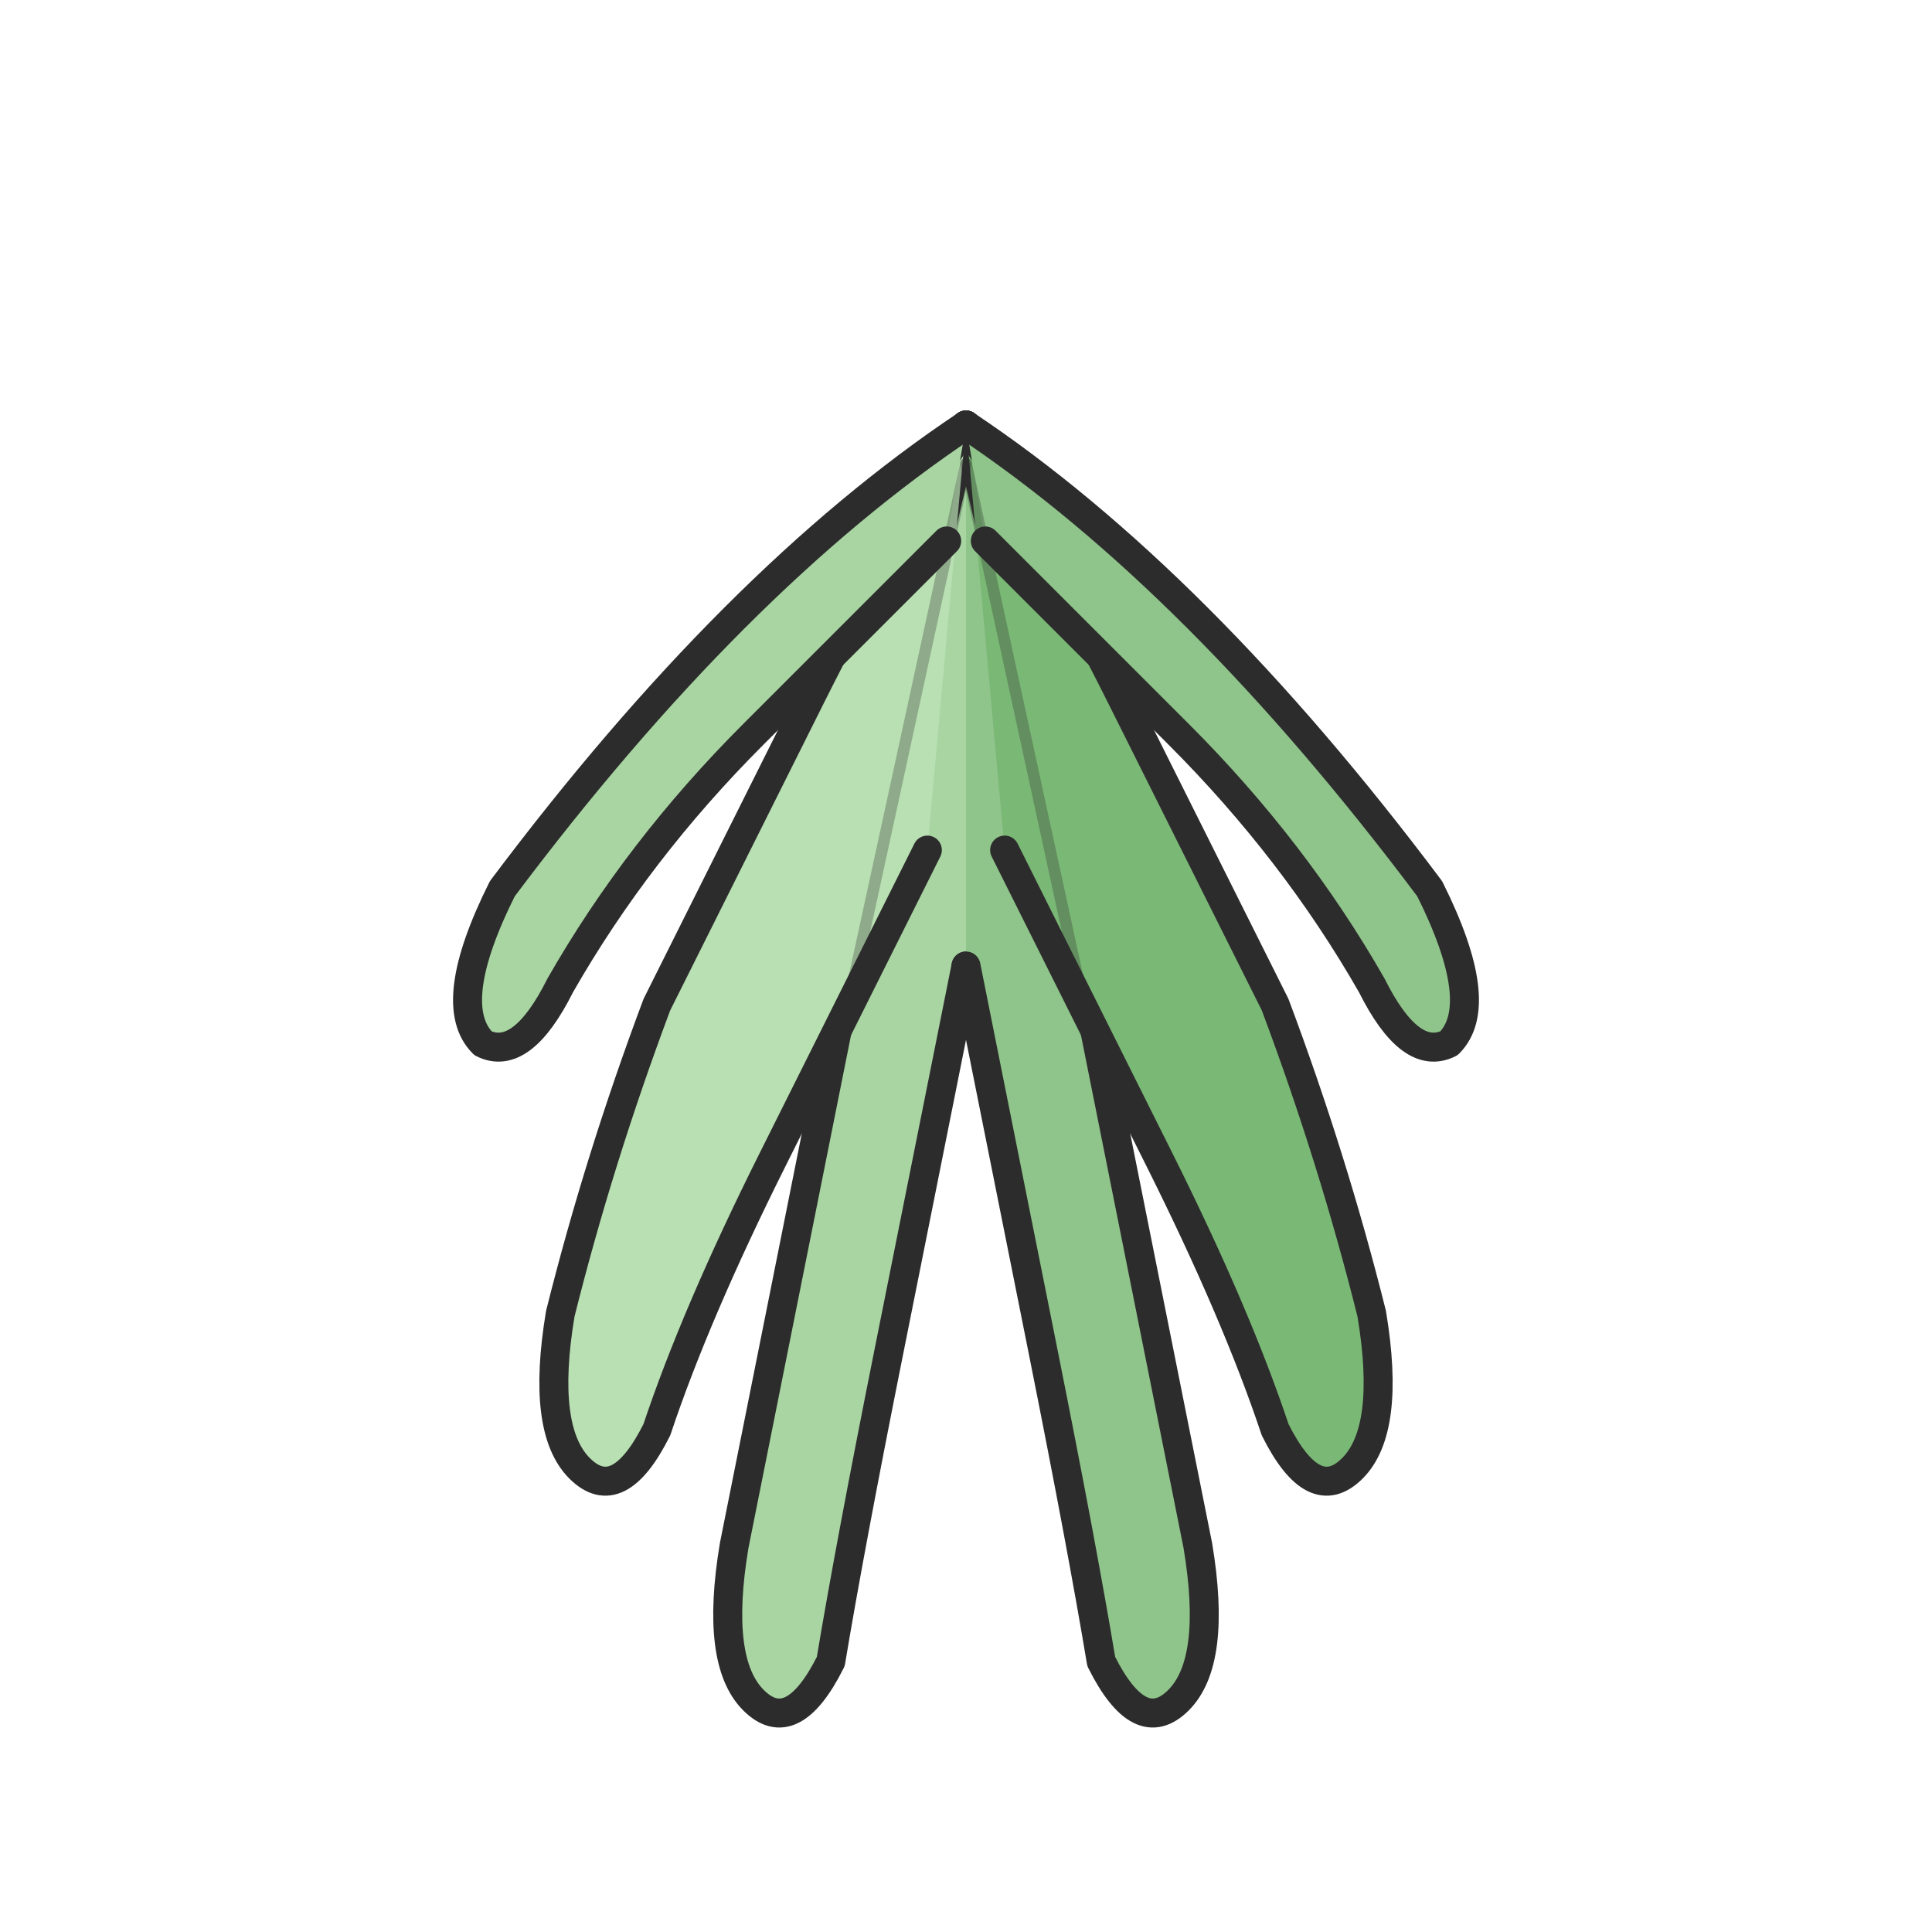
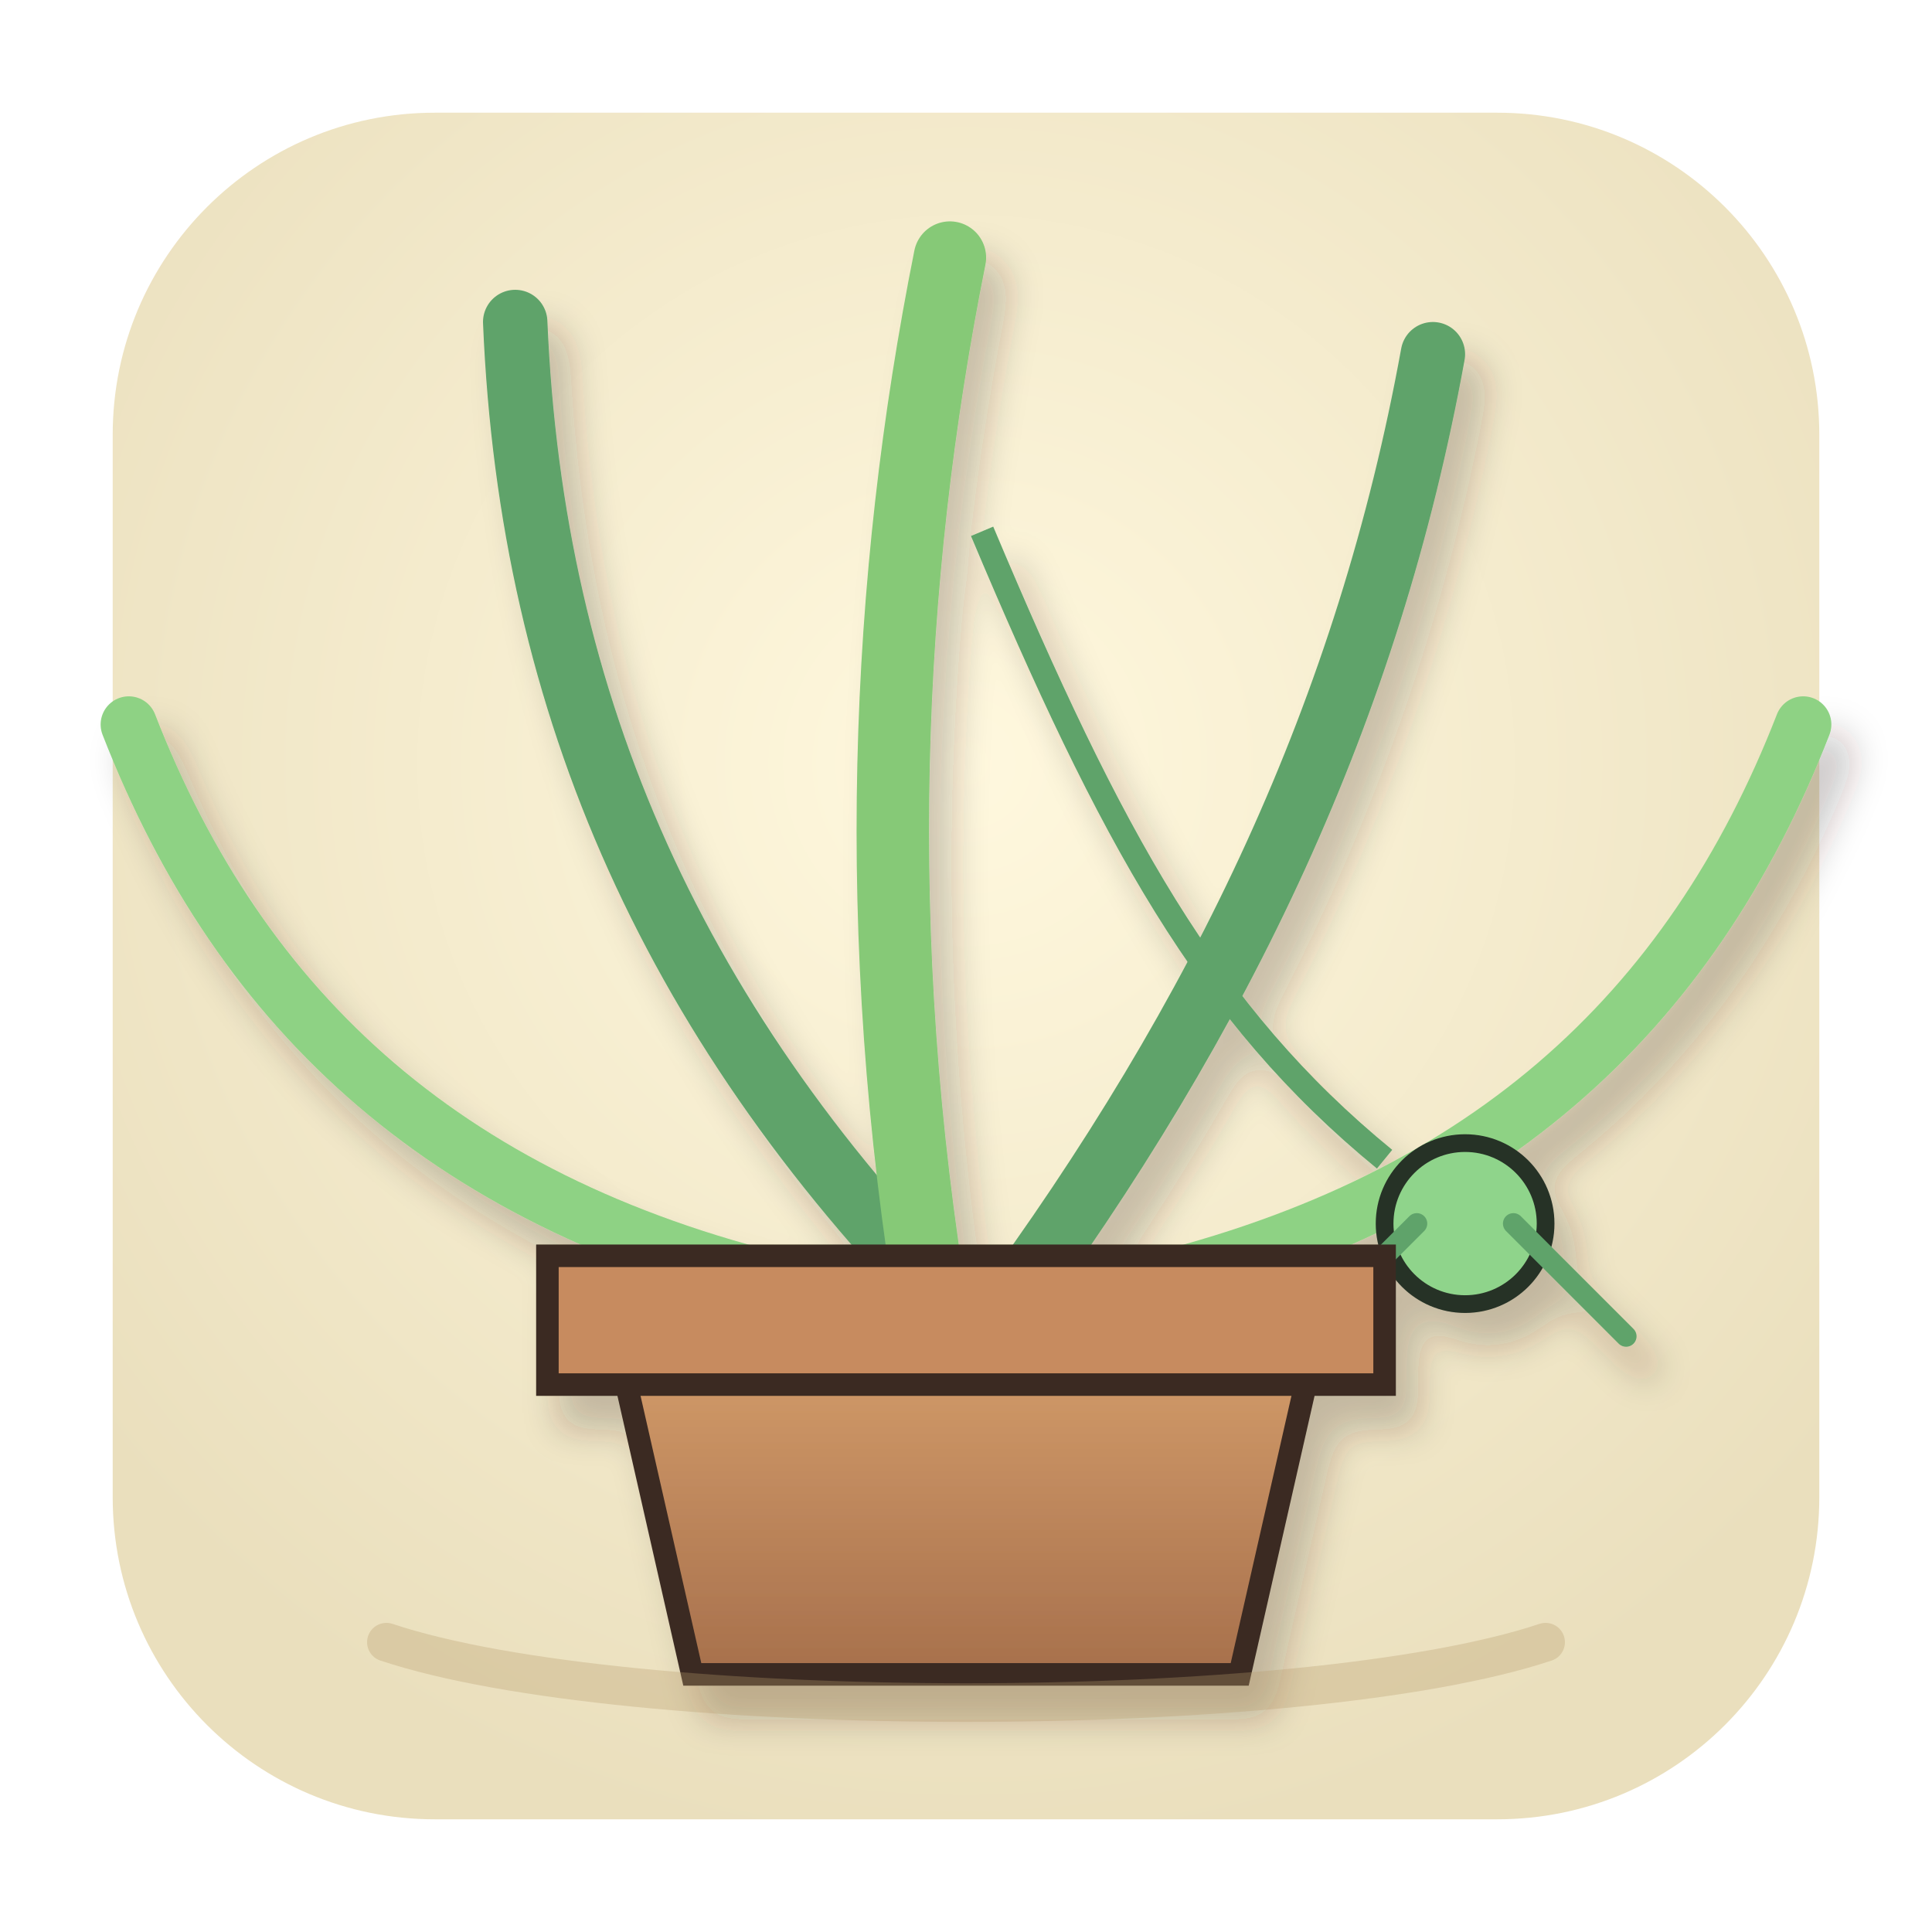
- <svg xmlns="http://www.w3.org/2000/svg" viewBox="0 0 100 100" width="100" height="100">
-   <g fill="none" stroke="#2c2c2c" stroke-width="1.5" stroke-linecap="round" stroke-linejoin="round">
-     <path d="M50,22 Q48,30 46,40 Q44,50 42,60 Q40,70 38,80 Q37,86 39,88 Q41,90 43,86 Q44,80 46,70 Q48,60 50,50" fill="#a8d5a2" stroke="#2c2c2c" />
-     <path d="M50,22 Q52,30 54,40 Q56,50 58,60 Q60,70 62,80 Q63,86 61,88 Q59,90 57,86 Q56,80 54,70 Q52,60 50,50" fill="#8fc48a" stroke="#2c2c2c" />
-     <path d="M50,22 Q46,28 42,36 Q38,44 34,52 Q31,60 29,68 Q28,74 30,76 Q32,78 34,74 Q36,68 40,60 Q44,52 48,44" fill="#b8e0b2" stroke="#2c2c2c" />
-     <path d="M50,22 Q54,28 58,36 Q62,44 66,52 Q69,60 71,68 Q72,74 70,76 Q68,78 66,74 Q64,68 60,60 Q56,52 52,44" fill="#7ab875" stroke="#2c2c2c" />
-     <path d="M50,22 Q44,26 38,32 Q32,38 26,46 Q23,52 25,54 Q27,55 29,51 Q33,44 39,38 Q45,32 49,28" fill="#a8d5a2" stroke="#2c2c2c" />
-     <path d="M50,22 Q56,26 62,32 Q68,38 74,46 Q77,52 75,54 Q73,55 71,51 Q67,44 61,38 Q55,32 51,28" fill="#8fc48a" stroke="#2c2c2c" />
-     <line x1="50" y1="24" x2="40" y2="70" stroke="#2c2c2c" stroke-width="0.6" opacity="0.3" />
-     <line x1="50" y1="24" x2="60" y2="70" stroke="#2c2c2c" stroke-width="0.6" opacity="0.3" />
+ <svg xmlns="http://www.w3.org/2000/svg" viewBox="0 0 120 120" width="120" height="120" role="img" aria-label="吊兰识别插画">
+   <defs>
+     <radialGradient id="paper" cx="50%" cy="38%" r="65%">
+       <stop offset="0" stop-color="#fff8de" />
+       <stop offset="1" stop-color="#eadfbd" />
+     </radialGradient>
+     <linearGradient id="pot" x1="0" x2="0" y1="0" y2="1">
+       <stop offset="0" stop-color="#d7a06d" />
+       <stop offset="1" stop-color="#a7704c" />
+     </linearGradient>
+     <filter id="shadow" x="-20%" y="-20%" width="140%" height="140%">
+       <feDropShadow dx="1.4" dy="2.1" stdDeviation="1.1" flood-color="#3a2a20" flood-opacity=".24" />
+     </filter>
+   </defs>
+   <rect x="7" y="7" width="106" height="106" rx="20" fill="url(#paper)" />
+   <g filter="url(#shadow)">
+     <path d="M60 82c-18-18-27-38-28-62" fill="none" stroke="#5fa36b" stroke-width="4" stroke-linecap="round" />
+     <path d="M58 82c-4-24-3-46 1-66" fill="none" stroke="#86c977" stroke-width="4.5" stroke-linecap="round" />
+     <path d="M62 82c14-19 23-38 27-60" fill="none" stroke="#5fa36b" stroke-width="4" stroke-linecap="round" />
+     <path d="M50 80c-22-5-35-17-42-35" fill="none" stroke="#8ed284" stroke-width="3.5" stroke-linecap="round" />
+     <path d="M70 80c22-5 35-17 42-35" fill="none" stroke="#8ed284" stroke-width="3.5" stroke-linecap="round" />
+     <path d="M61 33c8 19 14 30 25 39" fill="none" stroke="#5fa36b" stroke-width="1.5" />
+     <circle cx="91" cy="76" r="5" fill="#8fd48b" stroke="#263126" stroke-width="1.1" />
+     <path d="M88 76l-7 7M94 76l7 7" stroke="#5fa36b" stroke-width="1.3" stroke-linecap="round" />
+     <path d="M38 82h44l-5 22H43z" fill="url(#pot)" stroke="#3a2a22" stroke-width="1.4" />
+     <path d="M34 78h52v8H34z" fill="#c78b5e" stroke="#3a2a22" stroke-width="1.4" rx="3" />
  </g>
+   <path d="M24 102c15 5 57 5 72 0" fill="none" stroke="#b69a6c" stroke-width="2.4" opacity=".32" stroke-linecap="round" />
</svg>
